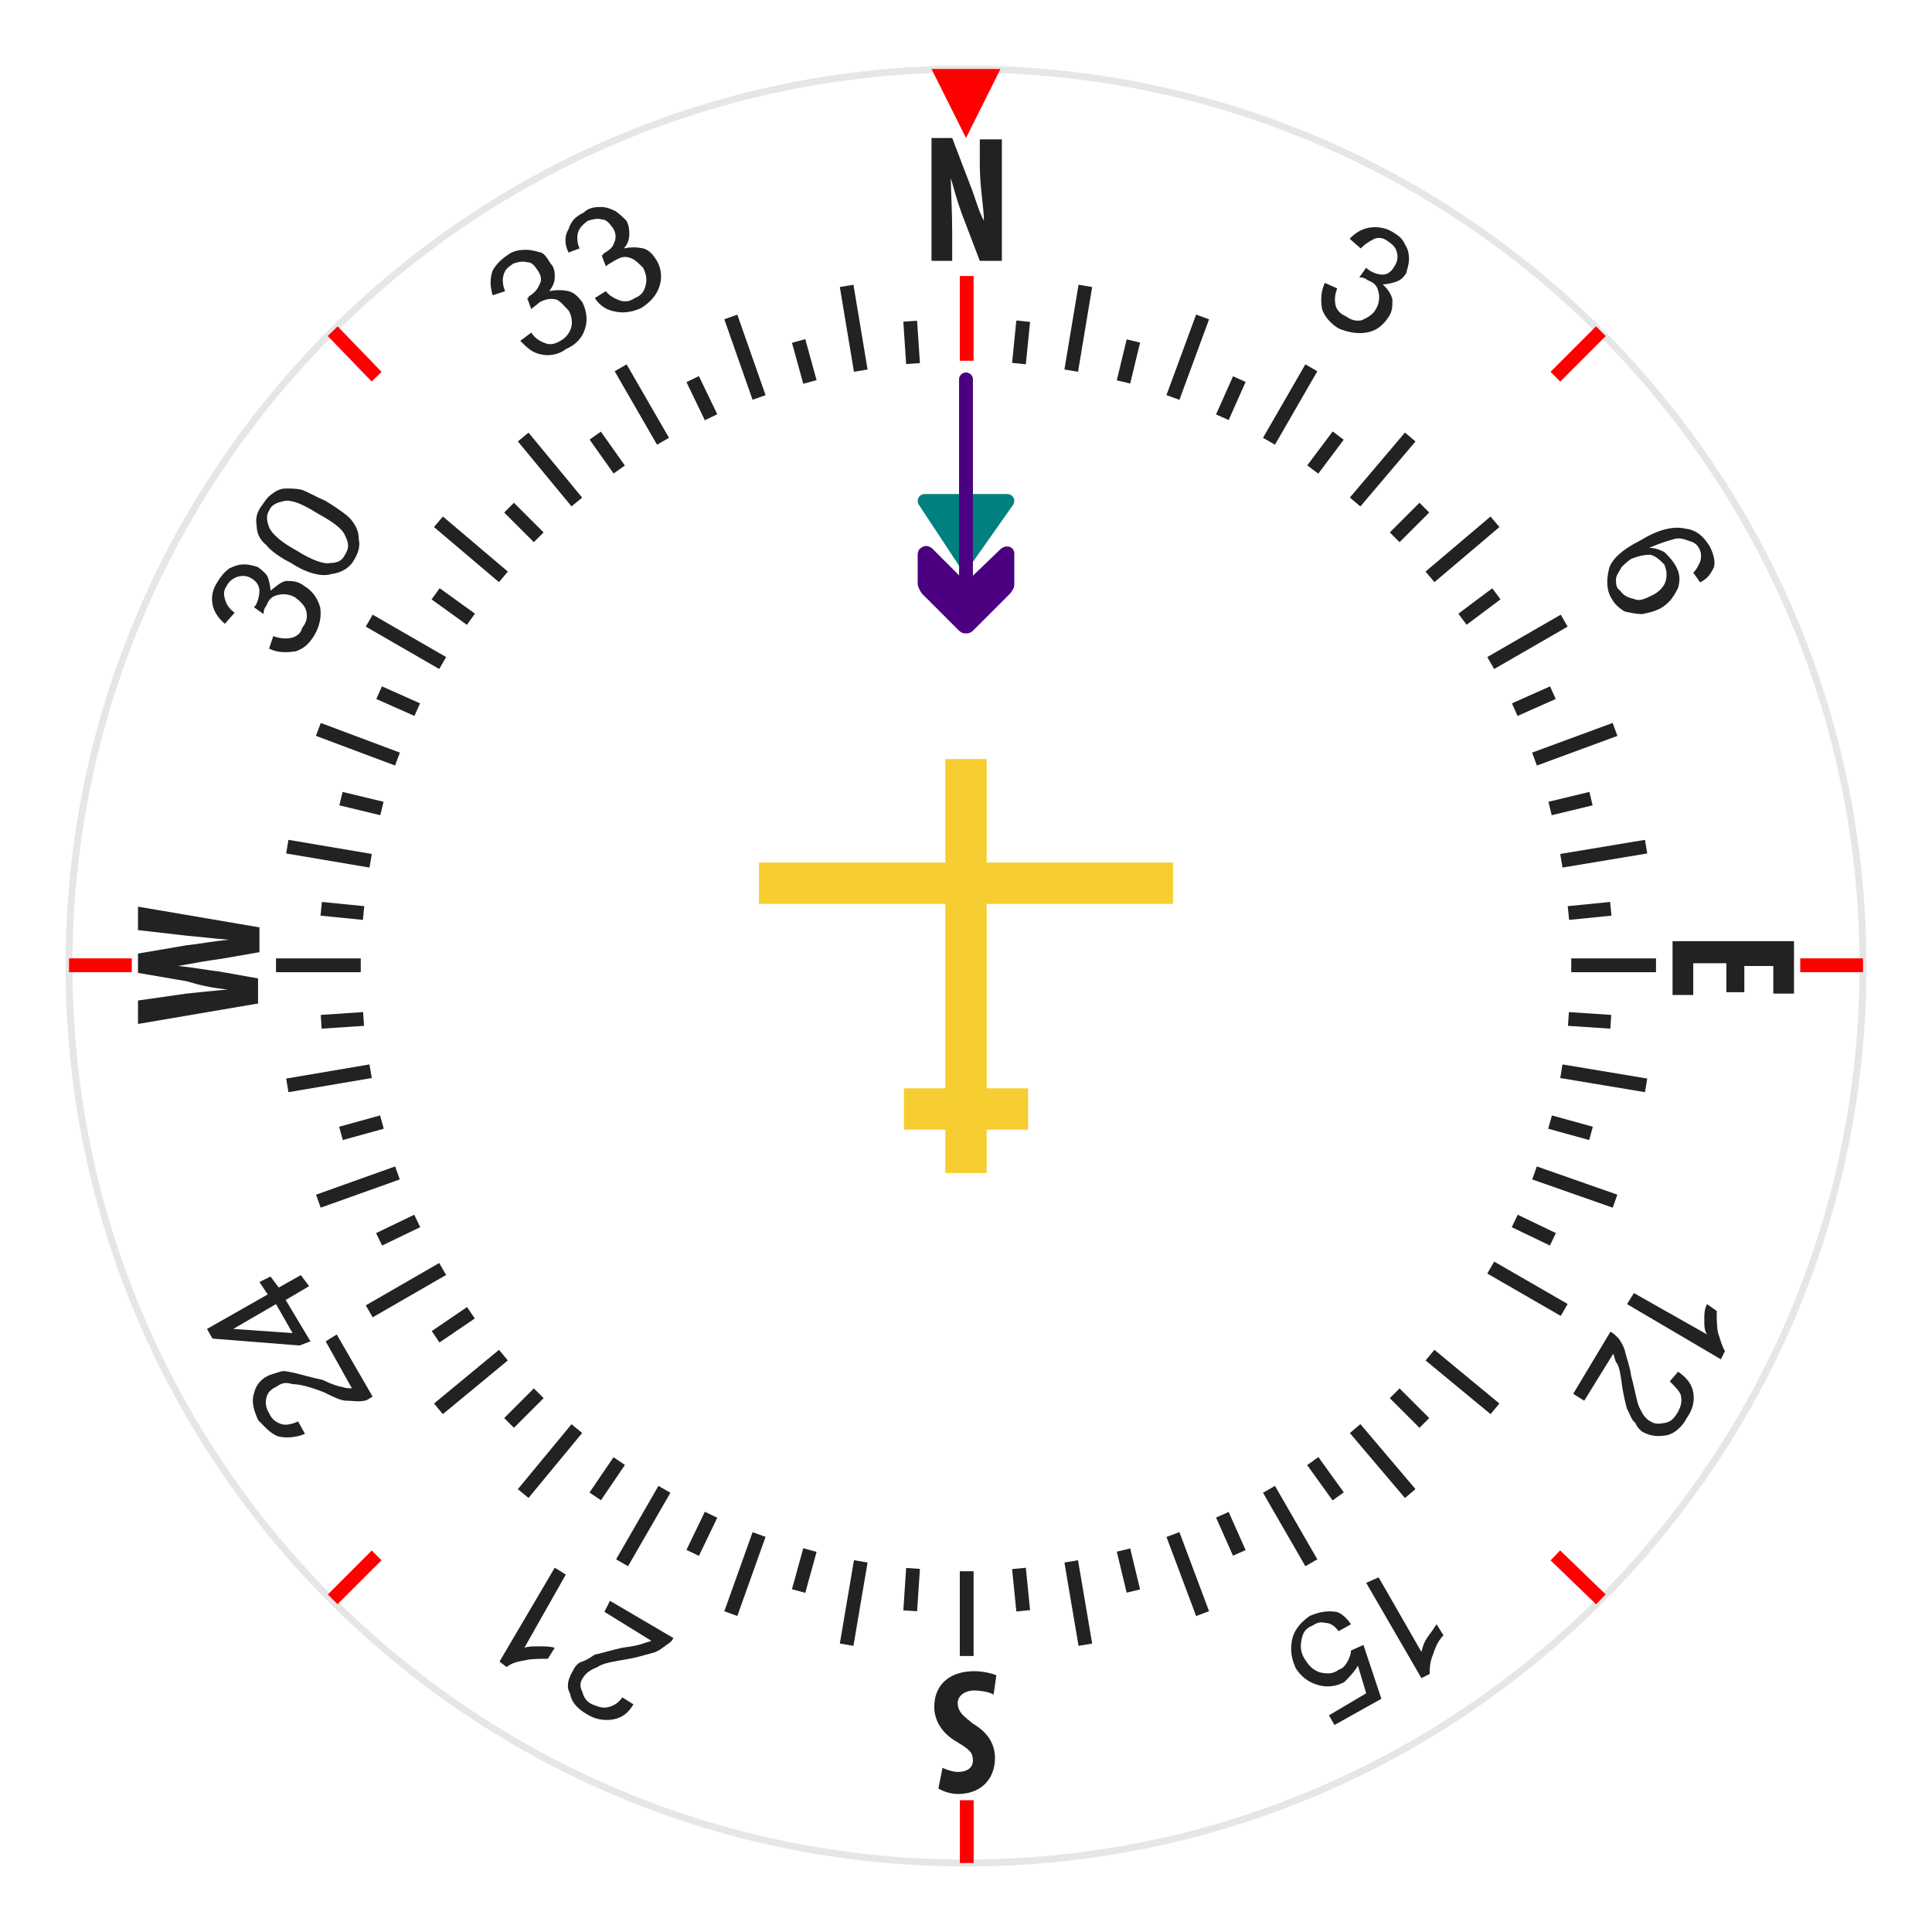
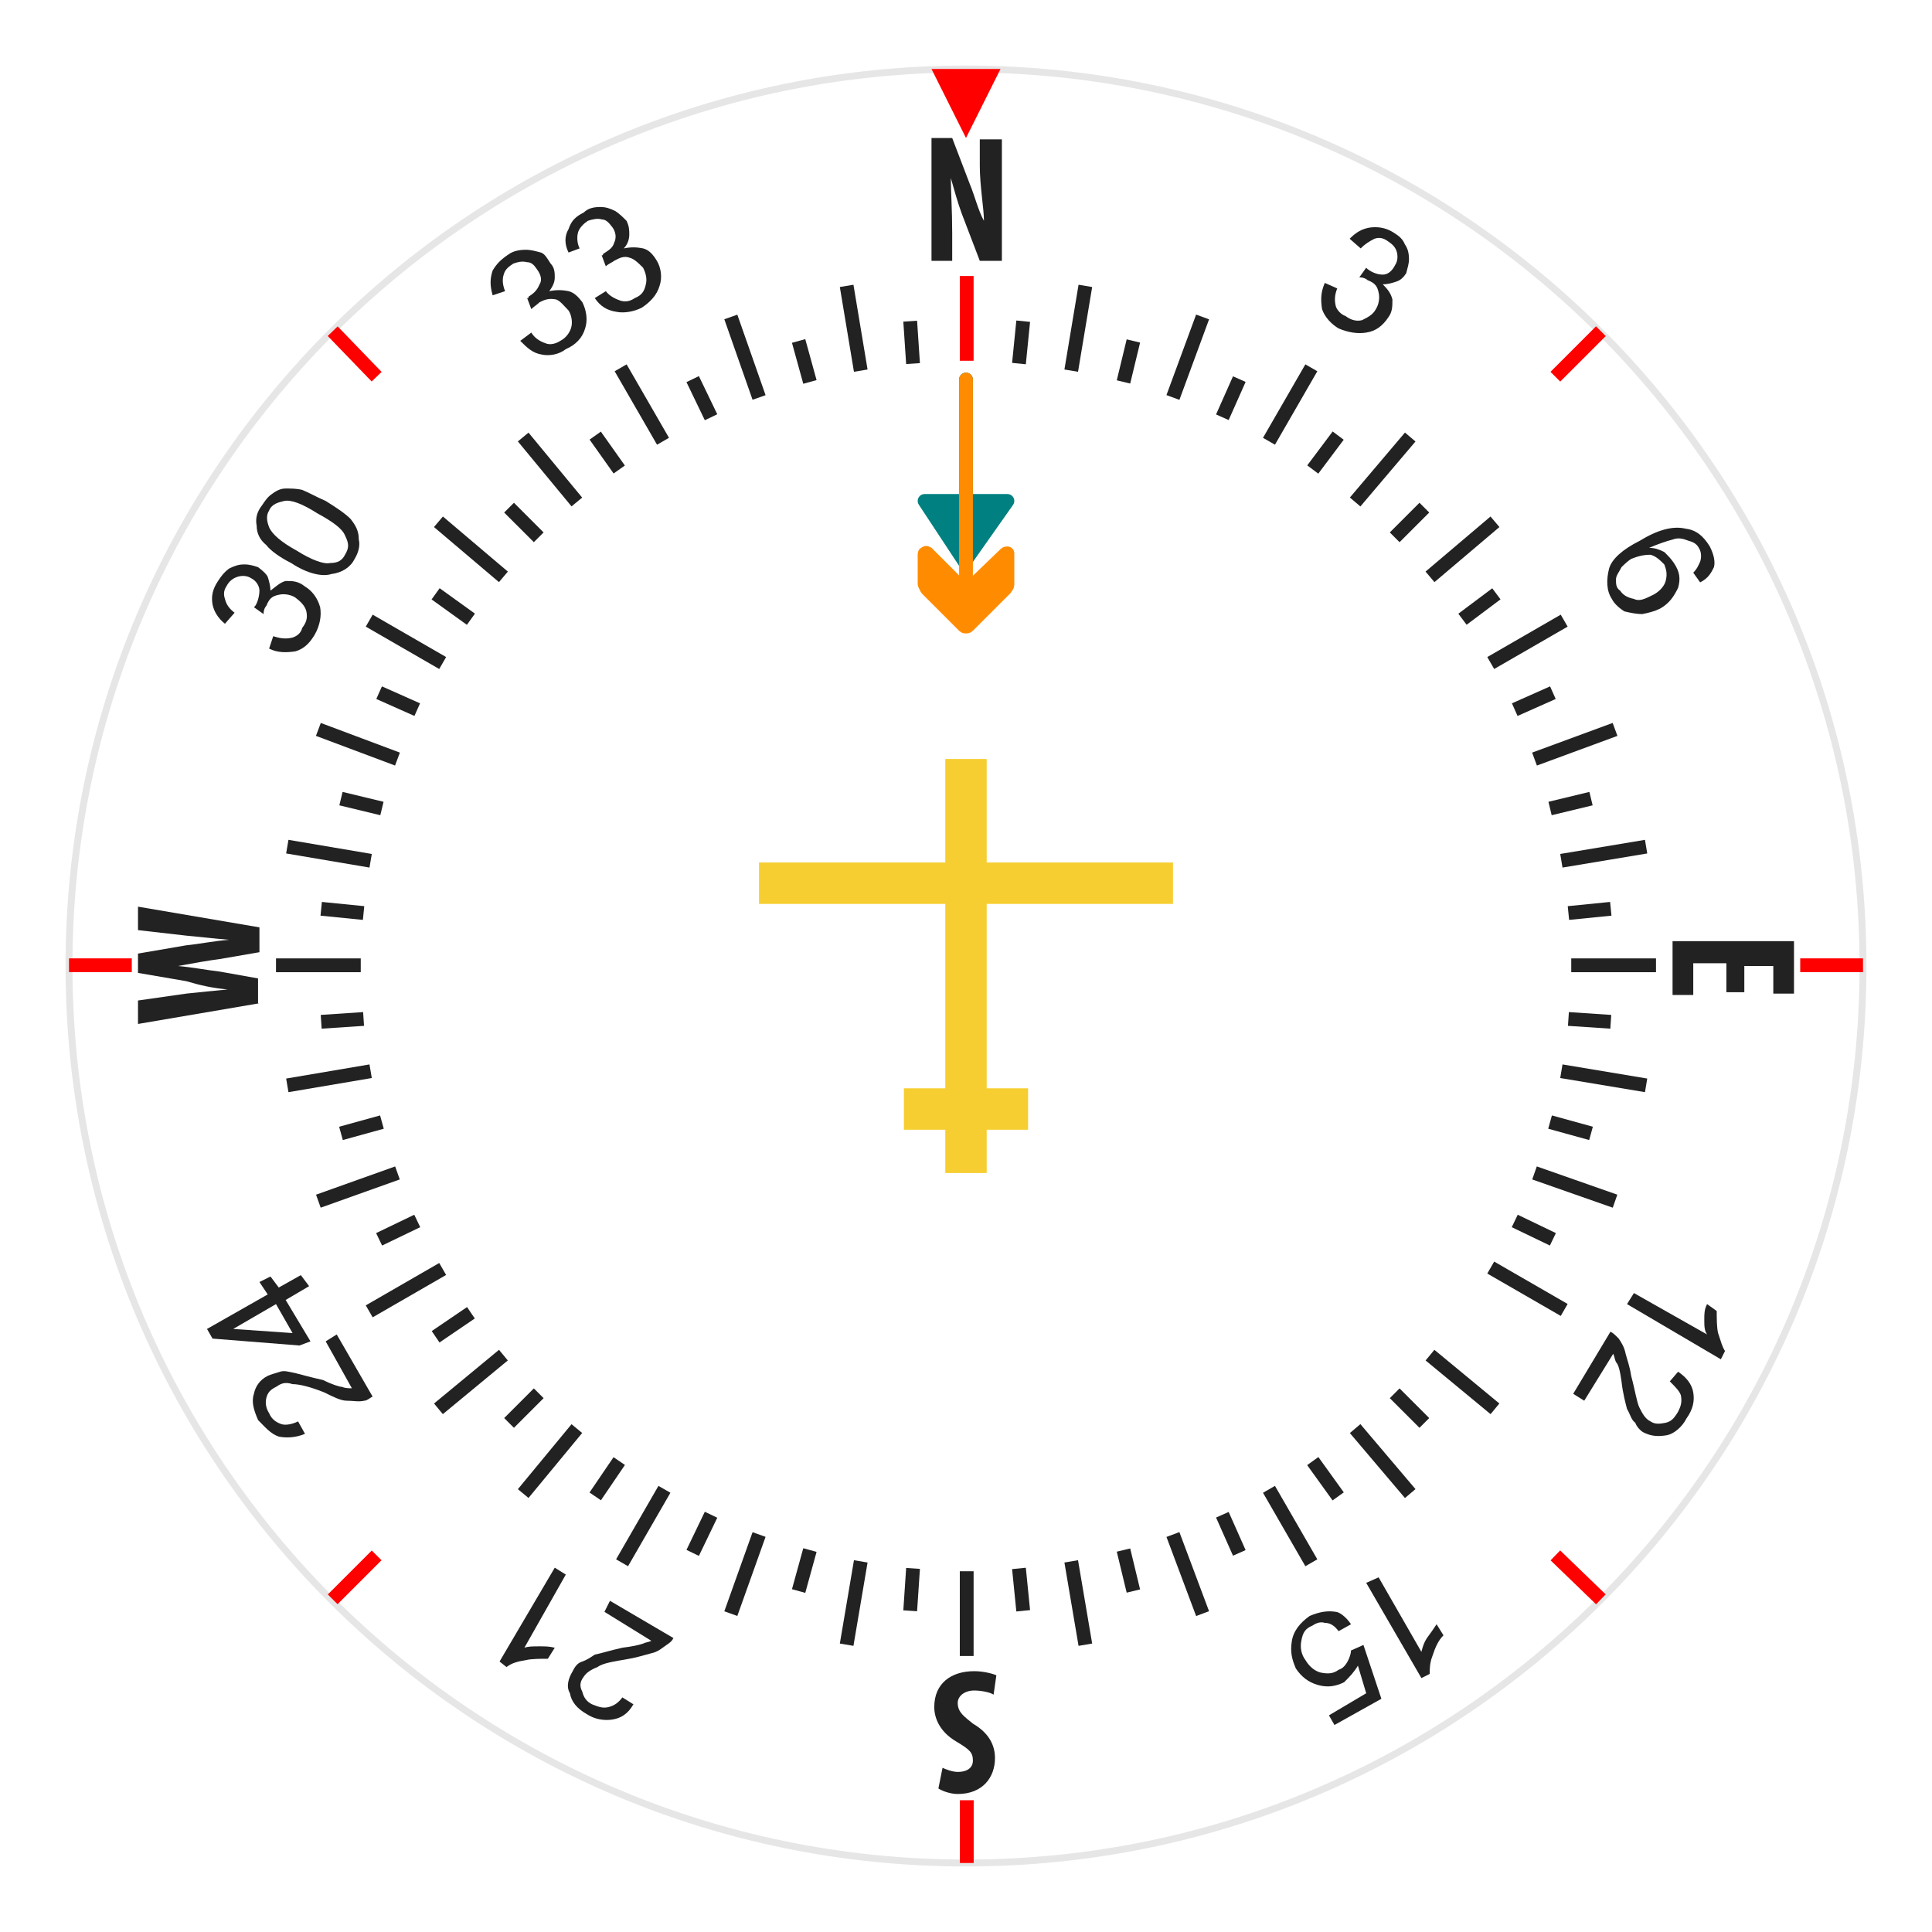
<svg xmlns="http://www.w3.org/2000/svg" viewBox="0 0 140 140">
  <style type="text/css">
		.text_color{fill:#222;}
		.border_ring{stroke:#E6E6E6;stroke-width:0.5;fill:none;}
		.aircraft_symbol{fill:none;stroke:#F7CE31;stroke-width:2;}
		.arrow1_line{fill:none;stroke:#F7CE31;stroke-width:2;}
		.arrow1_head{fill:#F7CE31;}
		.red_markers{fill:none;stroke:#FF0000;}
		.dial_markers{fill:none;stroke:#222;}
		.north_marker{fill:#FF0000;}
        .arrows{stroke-width:1;stroke-dasharray:0;stroke-dashoffset: 0;stroke-linecap: round;}
        .windArrow{fill:teal;stroke:teal;}
        .crossWindArrow{fill:none;stroke:#000000;display: none;}
        .headWindArrow{fill:none;stroke:#000000;display:none;}
-         .meanWindArrow{fill:indigo;stroke:indigo;}
+         .meanWindArrow{fill:darkorange;stroke:darkorange;}
	</style>
  <defs>
    <marker id="IDI_13" refX="0" refY="0" orient="auto" markerUnits="strokeWidth" style="overflow:visible;" markerWidth="6.343" markerHeight="6.343" viewBox="-5.401 -3.172 6.343 6.343" class="">
      <path class="meanWindArrow" d="M 28.6 10.6 L 28.4 10.7 L 25.7 13.4 C 25.7 13.5 25.6 13.5 25.7 13.5 C 25.7 13.6 25.7 13.6 25.8 13.6 L 27.9 13.6 C 27.9 13.6 28 13.6 28.1 13.5 C 28.2 13.5 28.3 13.4 28.3 13.4 L 30.9 10.8 C 31 10.7 31 10.7 31 10.6 C 31 10.5 31 10.5 30.9 10.4 L 28.3 7.8 C 28.2 7.7 28.2 7.7 28.1 7.7 C 28.1 7.6 28 7.6 27.9 7.6 L 25.9 7.6 C 25.8 7.6 25.7 7.6 25.7 7.6 C 25.7 7.7 25.7 7.7 25.8 7.8 L 28.3 10.4 L 28.6 10.6 Z" stroke-width="1.0" transform="matrix(1,0,0,1,-30.6,-10.6)" stroke-opacity="1" fill-opacity="1" stroke-linejoin="round" data-mantain-aspect-ratio="true" />
    </marker>
    <marker id="IDI_14" refX="0" refY="0" orient="auto" markerUnits="strokeWidth" style="overflow:visible;" markerWidth="4.98" markerHeight="6.542" viewBox="-4.051 -3.271 4.98 6.542">
      <path class="windArrow" d="M 69.4 21.1 L 73.8 24.2 L 69.4 27.1 L 69.4 21.1 Z" stroke-width="1.0" stroke-linejoin="round" transform="matrix(1,0,0,1,-73.1,-24.1)" data-mantain-aspect-ratio="true" />
    </marker>
    <marker id="IDI_51" refX="0" refY="0" orient="auto-start-reverse" markerUnits="strokeWidth" style="overflow:visible;" markerWidth="4.51" markerHeight="6.053" viewBox="-3.6 -3.016 4.51 6.053">
      <path class="crossWindArrow" d="M 11.9 8.8 L 14.9 11.2 L 11.9 13.7" stroke-width="1.2" transform="matrix(1,0,0,1,-15,-11.2)" stroke-opacity="1" fill-opacity="1" data-mantain-aspect-ratio="true" />
    </marker>
    <marker id="IDI_121587" refX="0" refY="0" orient="auto-start-reverse" markerUnits="strokeWidth" style="overflow:visible;" markerWidth="4.713" markerHeight="7.69" viewBox="-4.013 -3.845 4.713 7.69">
      <path class="headWindArrow" d="M 10.135 10.666 L 12.694 13.701 L 10.135 16.666 " stroke-width="1.3" transform="matrix(1 0 0 1 -13.0715 -13.6664)" stroke-opacity="1" fill-opacity="1" stroke-linejoin="miter" stroke-linecap="round" data-mantain-aspect-ratio="true" />
    </marker>
  </defs>
  <g>
    <g transform="matrix(1,0,0,1,0,0)">
      <circle class="border_ring" cx="70" cy="70" r="65" />
      <g id="aircraftSymbol" transform="matrix(1,0,0,1,70,70) rotate(0,0,0) scale(1.5)">
        <line class="aircraft_symbol" x1="139.2" y1="56.455" x2="139.2" y2="76.454" transform="matrix(1 7.52694e-17 -7.52694e-17 1 -139.2 -66.4545)" />
        <line class="aircraft_symbol" x1="129.2" y1="62.455" x2="149.2" y2="62.455" transform="matrix(1 7.52694e-17 -7.52694e-17 1 -139.2 -66.4545)" />
        <line class="aircraft_symbol" x1="136.2" y1="73.364" x2="142.2" y2="73.364" transform="matrix(1 7.52694e-17 -7.52694e-17 1 -139.2 -66.4545)" />
      </g>
      <g id="dial_markers" transform="matrix(1,0,0,1,70,70)">
        <line class="red_markers" x1="142.477" y1="20.471" x2="142.477" y2="26.612" transform="matrix(1 0 0 1 -142.426 -70.4708)" />
        <line class="dial_markers" x1="138.383" y1="23.746" x2="138.588" y2="26.817" transform="matrix(1 0 0 1 -142.426 -70.4708)" />
        <line class="dial_markers" x1="130.297" y1="25.179" x2="131.116" y2="28.147" transform="matrix(1 0 0 1 -142.426 -70.4708)" />
        <line class="dial_markers" x1="122.62" y1="27.943" x2="123.951" y2="30.706" transform="matrix(1 0 0 1 -142.426 -70.4708)" />
        <line class="dial_markers" x1="115.558" y1="32.037" x2="117.298" y2="34.493" transform="matrix(1 0 0 1 -142.426 -70.4708)" />
        <line class="dial_markers" x1="109.314" y1="37.257" x2="111.464" y2="39.406" transform="matrix(1 0 0 1 -142.426 -70.4708)" />
        <line class="dial_markers" x1="103.992" y1="43.501" x2="106.551" y2="45.343" transform="matrix(1 0 0 1 -142.426 -70.4708)" />
        <line class="dial_markers" x1="99.898" y1="50.665" x2="102.661" y2="51.894" transform="matrix(1 0 0 1 -142.426 -70.4708)" />
        <line class="dial_markers" x1="97.134" y1="58.342" x2="100.102" y2="59.058" transform="matrix(1 0 0 1 -142.426 -70.4708)" />
        <line class="dial_markers" x1="95.701" y1="66.326" x2="98.772" y2="66.632" transform="matrix(1 0 0 1 -142.426 -70.4708)" />
        <line class="dial_markers" x1="95.701" y1="74.514" x2="98.772" y2="74.309" transform="matrix(1 0 0 1 -142.426 -70.4708)" />
        <line class="dial_markers" x1="97.134" y1="82.6" x2="100.102" y2="81.781" transform="matrix(1 0 0 1 -142.426 -70.4708)" />
        <line class="dial_markers" x1="99.898" y1="90.276" x2="102.661" y2="88.946" transform="matrix(1 0 0 1 -142.426 -70.4708)" />
        <line class="dial_markers" x1="103.992" y1="97.339" x2="106.551" y2="95.599" transform="matrix(1 0 0 1 -142.426 -70.4708)" />
        <line class="dial_markers" x1="109.314" y1="103.582" x2="111.464" y2="101.433" transform="matrix(1 0 0 1 -142.426 -70.4708)" />
        <line class="dial_markers" x1="115.558" y1="108.905" x2="117.298" y2="106.346" transform="matrix(1 0 0 1 -142.426 -70.4708)" />
        <line class="dial_markers" x1="122.62" y1="112.999" x2="123.951" y2="110.235" transform="matrix(1 0 0 1 -142.426 -70.4708)" />
        <line class="dial_markers" x1="130.297" y1="115.763" x2="131.116" y2="112.794" transform="matrix(1 0 0 1 -142.426 -70.4708)" />
        <line class="dial_markers" x1="138.383" y1="117.195" x2="138.588" y2="114.125" transform="matrix(1 0 0 1 -142.426 -70.4708)" />
        <line class="dial_markers" x1="146.571" y1="117.195" x2="146.264" y2="114.125" transform="matrix(1 0 0 1 -142.426 -70.4708)" />
        <line class="dial_markers" x1="154.555" y1="115.763" x2="153.838" y2="112.794" transform="matrix(1 0 0 1 -142.426 -70.4708)" />
        <line class="dial_markers" x1="162.231" y1="112.999" x2="161.003" y2="110.235" transform="matrix(1 0 0 1 -142.426 -70.4708)" />
        <line class="dial_markers" x1="169.396" y1="108.905" x2="167.554" y2="106.346" transform="matrix(1 0 0 1 -142.426 -70.4708)" />
        <line class="dial_markers" x1="175.64" y1="103.582" x2="173.49" y2="101.433" transform="matrix(1 0 0 1 -142.426 -70.4708)" />
        <line class="dial_markers" x1="180.86" y1="97.339" x2="178.403" y2="95.599" tansform="matrix(1 0 0 1 -142.426 -70.4708)" />
        <line class="dial_markers" x1="184.954" y1="90.276" x2="182.19" y2="88.946" transform="matrix(1 0 0 1 -142.426 -70.4708)" />
        <line class="dial_markers" x1="187.717" y1="82.6" x2="184.749" y2="81.781" transform="matrix(1 0 0 1 -142.426 -70.4708)" />
        <line class="dial_markers" x1="189.15" y1="74.514" x2="186.08" y2="74.309" transform="matrix(1 0 0 1 -142.426 -70.4708)" />
        <line class="dial_markers" x1="189.15" y1="66.326" x2="186.08" y2="66.632" transform="matrix(1 0 0 1 -142.426 -70.4708)" />
        <line class="dial_markers" x1="187.717" y1="58.342" x2="184.749" y2="59.058" transform="matrix(1 0 0 1 -142.426 -70.4708)" />
        <line class="dial_markers" x1="184.954" y1="50.665" x2="182.19" y2="51.894" transform="matrix(1 0 0 1 -142.426 -70.4708)" />
        <line class="dial_markers" x1="180.86" y1="43.501" x2="178.403" y2="45.343" transform="matrix(1 0 0 1 -142.426 -70.4708)" />
        <line class="dial_markers" x1="175.64" y1="37.257" x2="173.49" y2="39.406" transform="matrix(1 0 0 1 -142.426 -70.4708)" />
        <line class="dial_markers" x1="169.396" y1="32.037" x2="167.554" y2="34.493" transform="matrix(1 0 0 1 -142.426 -70.4708)" />
        <line class="dial_markers" x1="162.231" y1="27.943" x2="161.003" y2="30.706" transform="matrix(1 0 0 1 -142.426 -70.4708)" />
        <line class="dial_markers" x1="154.555" y1="25.179" x2="153.838" y2="28.147" transform="matrix(1 0 0 1 -142.426 -70.4708)" />
        <line class="dial_markers" x1="146.571" y1="23.746" x2="146.264" y2="26.817" transform="matrix(1 0 0 1 -142.426 -70.4708)" />
        <line class="dial_markers" x1="133.777" y1="21.187" x2="134.8" y2="27.329" transform="matrix(1 0 0 1 -142.426 -70.4708)" />
        <line class="dial_markers" x1="125.384" y1="23.439" x2="127.431" y2="29.273" transform="matrix(1 0 0 1 -142.426 -70.4708)" />
        <line class="dial_markers" x1="117.4" y1="27.124" x2="120.471" y2="32.446" transform="matrix(1 0 0 1 -142.426 -70.4708)" />
        <line class="dial_markers" x1="110.338" y1="32.139" x2="114.227" y2="36.847" transform="matrix(1 0 0 1 -142.426 -70.4708)" />
        <line class="dial_markers" x1="104.197" y1="38.281" x2="108.905" y2="42.272" transform="matrix(1 0 0 1 -142.426 -70.4708)" />
        <line class="dial_markers" x1="99.181" y1="45.445" x2="104.504" y2="48.516" transform="matrix(1 0 0 1 -142.426 -70.4708)" />
        <line class="dial_markers" x1="95.496" y1="53.327" x2="101.228" y2="55.476" transform="matrix(1 0 0 1 -142.426 -70.4708)" />
        <line class="dial_markers" x1="93.245" y1="61.822" x2="99.284" y2="62.845" transform="matrix(1 0 0 1 -142.426 -70.4708)" />
        <line class="dial_markers" x1="92.426" y1="70.42" x2="98.567" y2="70.42" transform="matrix(1 0 0 1 -142.426 -70.4708)" />
        <line class="dial_markers" x1="93.245" y1="79.12" x2="99.284" y2="78.096" transform="matrix(1 0 0 1 -142.426 -70.4708)" />
        <line class="dial_markers" x1="95.496" y1="87.513" x2="101.228" y2="85.466" transform="matrix(1 0 0 1 -142.426 -70.4708)" />
        <line class="dial_markers" x1="99.181" y1="95.496" x2="104.504" y2="92.426" transform="matrix(1 0 0 1 -142.426 -70.4708)" />
        <line class="dial_markers" x1="104.197" y1="102.559" x2="108.905" y2="98.669" transform="matrix(1 0 0 1 -142.426 -70.4708)" />
        <line class="dial_markers" x1="110.338" y1="108.7" x2="114.227" y2="103.992" transform="matrix(1 0 0 1 -142.426 -70.4708)" />
        <line class="dial_markers" x1="117.503" y1="113.715" x2="120.573" y2="108.393" transform="matrix(1 0 0 1 -142.426 -70.4708)" />
        <line class="dial_markers" x1="125.384" y1="117.4" x2="127.431" y2="111.668" transform="matrix(1 0 0 1 -142.426 -70.4708)" />
        <line class="dial_markers" x1="133.777" y1="119.652" x2="134.8" y2="113.613" transform="matrix(1 0 0 1 -142.426 -70.4708)" />
        <line class="dial_markers" x1="142.477" y1="120.471" x2="142.477" y2="114.33" transform="matrix(1 0 0 1 -142.426 -70.4708)" />
        <line class="dial_markers" x1="151.075" y1="119.652" x2="150.051" y2="113.613" transform="matrix(1 0 0 1 -142.426 -70.4708)" />
        <line class="dial_markers" x1="159.57" y1="117.4" x2="157.421" y2="111.668" transform="matrix(1 0 0 1 -142.426 -70.4708)" />
        <line class="dial_markers" x1="167.451" y1="113.715" x2="164.381" y2="108.393" transform="matrix(1 0 0 1 -142.426 -70.4708)" />
        <line class="dial_markers" x1="174.616" y1="108.7" x2="170.624" y2="103.992" transform="matrix(1 0 0 1 -142.426 -70.4708)" />
        <line class="dial_markers" x1="180.757" y1="102.559" x2="176.049" y2="98.669" transform="matrix(1 0 0 1 -142.426 -70.4708)" />
        <line class="dial_markers" x1="185.773" y1="95.394" x2="180.45" y2="92.323" transform="matrix(1 0 0 1 -142.426 -70.4708)" />
        <line class="dial_markers" x1="189.458" y1="87.513" x2="183.623" y2="85.466" transform="matrix(1 0 0 1 -142.426 -70.4708)" />
        <line class="dial_markers" x1="191.709" y1="79.12" x2="185.568" y2="78.096" transform="matrix(1 0 0 1 -142.426 -70.4708)" />
        <line class="dial_markers" x1="192.426" y1="70.42" x2="186.285" y2="70.42" transform="matrix(1 0 0 1 -142.426 -70.4708)" />
        <line class="dial_markers" x1="191.709" y1="61.822" x2="185.568" y2="62.845" transform="matrix(1 0 0 1 -142.426 -70.4708)" />
        <line class="dial_markers" x1="189.458" y1="53.327" x2="183.623" y2="55.476" transform="matrix(1 0 0 1 -142.426 -70.4708)" />
        <line class="dial_markers" x1="185.773" y1="45.445" x2="180.45" y2="48.516" transform="matrix(1 0 0 1 -142.426 -70.4708)" />
        <line class="dial_markers" x1="180.757" y1="38.281" x2="176.049" y2="42.272" transform="matrix(1 0 0 1 -142.426 -70.4708)" />
        <line class="dial_markers" x1="174.616" y1="32.139" x2="170.624" y2="36.847" transform="matrix(1 0 0 1 -142.426 -70.4708)" />
        <line class="dial_markers" x1="167.451" y1="27.124" x2="164.381" y2="32.446" transform="matrix(1 0 0 1 -142.426 -70.4708)" />
        <line class="dial_markers" x1="159.57" y1="23.439" x2="157.421" y2="29.273" transform="matrix(1 0 0 1 -142.426 -70.4708)" />
        <line class="dial_markers" x1="151.075" y1="21.187" x2="150.051" y2="27.329" transform="matrix(1 0 0 1 -142.426 -70.4708)" />
      </g>
      <g id="red_markers" transform="matrix(1,0,0,1,70,79.5)">
        <line class="red_markers" x1="115.556" y1="35.597" x2="112.371" y2="32.299" transform="matrix(1 0 0 1 -158.263 -87.7992)" />
        <line class="red_markers" x1="97.813" y1="78.246" x2="93.263" y2="78.246" transform="matrix(1 0 0 1 -158.263 -87.7992)" />
        <line class="red_markers" x1="115.556" y1="121.008" x2="112.371" y2="124.193" transform="matrix(1 0 0 1 -158.263 -87.7992)" />
        <line class="red_markers" x1="158.32" y1="138.75" x2="158.32" y2="143.299" transform="matrix(1 0 0 1 -158.263 -87.7992)" />
        <line class="red_markers" x1="200.971" y1="121.008" x2="204.269" y2="124.193" transform="matrix(1 0 0 1 -158.263 -87.7992)" />
        <line class="red_markers" x1="218.714" y1="78.246" x2="223.263" y2="78.246" transform="matrix(1 0 0 1 -158.263 -87.7992)" />
        <line class="red_markers" x1="200.971" y1="35.597" x2="204.269" y2="32.299" transform="matrix(1 0 0 1 -158.263 -87.7992)" />
      </g>
      <path class="north_marker" d="M 2.5 -2.5 L 0 2.5 L -2.5 -2.5 L 2.5 -2.5 Z" stroke-linecap="butt" stroke-linejoin="miter" transform="matrix(1,0,0,1,70,7.5)" stroke-width="1.182" />
      <g id="txt_copy" transform="matrix(1,0,0,1,70,70)">
        <path class="text_color" d="M 148.6 23.5 L 148.6 14.8 L 150.1 14.8 L 151.4 18.2 C 151.7 18.9 152 20.1 152.4 20.8 L 152.4 20.8 C 152.4 19.9 152.1 18.3 152.1 16.8 L 152.1 14.9 L 153.7 14.9 L 153.7 23.7 L 152.1 23.7 L 150.8 20.3 C 150.5 19.5 150.2 18.4 150 17.7 L 150 17.7 C 150 18.6 150.1 20 150.1 21.7 L 150.1 23.7 L 148.6 23.7 L 148.6 23.5 Z" transform="matrix(1,0,0,1,-151.1,-74.8)" stroke-width="1.09" />
        <path class="text_color" d="M 99.9 77.5 L 91.1 79 L 91.1 77.3 L 94.6 76.8 C 95.6 76.7 96.5 76.6 97.6 76.5 L 97.6 76.5 C 96.5 76.4 95.6 76.2 94.6 75.9 L 91.1 75.3 L 91.1 73.9 L 94.6 73.3 C 95.6 73.2 96.5 73 97.7 72.9 L 97.7 72.9 C 96.5 72.8 95.7 72.7 94.6 72.6 L 91.1 72.2 L 91.1 70.5 L 99.9 72 L 99.9 73.8 L 97 74.3 C 96.2 74.4 95.1 74.6 94 74.8 L 94 74.8 C 95.1 74.9 96.1 75.1 97 75.2 L 99.8 75.7 L 99.8 77.5 L 99.9 77.5 Z" transform="matrix(1,0,0,1,-151.1,-74.8)" stroke-width="1.09" />
        <path class="text_color" d="M 153.1 127.6 C 152.8 127.4 152.1 127.3 151.7 127.3 C 151 127.3 150.5 127.7 150.5 128.2 C 150.5 128.9 151 129.2 151.6 129.7 C 152.8 130.4 153.2 131.3 153.2 132.2 C 153.2 133.6 152.3 134.8 150.5 134.8 C 150 134.8 149.4 134.6 149.1 134.4 L 149.4 132.9 C 149.6 133 150.1 133.2 150.5 133.2 C 151.3 133.2 151.6 132.8 151.6 132.4 C 151.6 131.8 151.4 131.6 150.4 131 C 149.2 130.3 148.8 129.3 148.8 128.5 C 148.8 126.8 150 125.9 151.7 125.9 C 152.4 125.9 153.1 126.1 153.3 126.2 L 153.1 127.6 Z" transform="matrix(1,0,0,1,-151.1,-74.8)" stroke-width="1.09" />
        <path class="text_color" d="M 206.2 76.6 L 206.2 74.6 L 203.8 74.6 L 203.8 76.9 L 202.3 76.9 L 202.3 73 L 211.1 73 L 211.1 76.8 L 209.6 76.8 L 209.6 74.8 L 207.5 74.8 L 207.5 76.7 L 206.2 76.7 L 206.2 76.6 Z" transform="matrix(1,0,0,1,-151.1,-74.8)" stroke-width="1.09" />
      </g>
      <g id="outlines_1_" transform="matrix(1,0,0,1,70,70)">
        <path class="text_color" d="M 120.9 30.5 L 121.7 29.9 C 122 30.4 122.5 30.6 122.8 30.7 C 123.1 30.8 123.5 30.7 123.8 30.5 C 124.2 30.3 124.5 29.9 124.6 29.5 C 124.7 29.1 124.6 28.6 124.4 28.3 C 124.1 28 123.8 27.6 123.5 27.5 C 123 27.4 122.7 27.5 122.3 27.7 C 122.1 27.9 121.9 28 121.7 28.2 L 121.4 27.4 C 121.5 27.4 121.5 27.4 121.5 27.3 C 121.8 27.1 122.1 26.9 122.3 26.4 C 122.5 26.1 122.4 25.7 122.1 25.3 C 121.9 25 121.7 24.8 121.4 24.8 C 121 24.7 120.7 24.8 120.4 24.9 C 120.1 25.1 119.8 25.3 119.7 25.7 C 119.6 26 119.6 26.4 119.8 26.9 L 118.9 27.2 C 118.7 26.5 118.7 26 118.9 25.4 C 119.2 24.9 119.5 24.6 120.1 24.2 C 120.4 24 120.8 23.9 121.3 23.9 C 121.7 23.9 122 24 122.4 24.1 C 122.7 24.2 122.9 24.6 123.1 24.9 C 123.4 25.2 123.4 25.6 123.4 25.9 C 123.4 26.2 123.3 26.5 123 26.9 C 123.5 26.8 123.9 26.8 124.4 26.9 C 124.8 27 125.1 27.3 125.4 27.7 C 125.7 28.3 125.8 29 125.6 29.6 C 125.4 30.3 124.9 30.8 124.2 31.1 C 123.7 31.5 123 31.6 122.5 31.5 C 121.8 31.4 121.4 31 120.9 30.5 Z" transform="matrix(1,0,0,1,-153.2,-75.8)" stroke-width="1.133" />
        <path class="text_color" d="M 126.3 27.4 L 127.1 26.9 C 127.4 27.3 127.9 27.5 128.2 27.6 C 128.6 27.7 128.9 27.6 129.2 27.4 C 129.7 27.2 129.9 26.9 130 26.4 C 130.1 26 130 25.6 129.8 25.2 C 129.5 24.9 129.2 24.6 128.9 24.5 C 128.4 24.3 128.1 24.5 127.7 24.7 C 127.6 24.8 127.3 24.9 127.1 25.1 L 126.8 24.3 C 126.9 24.3 126.9 24.3 126.9 24.2 C 127.2 24 127.6 23.8 127.7 23.4 C 127.9 23 127.8 22.6 127.6 22.3 C 127.3 21.9 127.1 21.7 126.8 21.7 C 126.5 21.6 126.1 21.7 125.8 21.8 C 125.5 22 125.2 22.3 125.1 22.6 C 125 22.9 125 23.4 125.2 23.8 L 124.4 24.1 C 124.1 23.5 124.1 22.9 124.4 22.4 C 124.6 21.8 124.9 21.5 125.5 21.2 C 125.8 20.9 126.2 20.8 126.7 20.8 C 127.1 20.8 127.4 20.9 127.8 21.1 C 128.1 21.3 128.3 21.5 128.6 21.8 C 128.8 22.2 128.8 22.5 128.8 22.8 C 128.8 23.1 128.7 23.5 128.4 23.8 C 128.9 23.7 129.3 23.7 129.8 23.8 C 130.2 23.9 130.5 24.2 130.8 24.7 C 131.1 25.2 131.2 25.9 131 26.5 C 130.8 27.2 130.3 27.7 129.7 28.1 C 129.1 28.4 128.4 28.5 127.9 28.4 C 127.2 28.3 126.7 28 126.3 27.4 Z" transform="matrix(1,0,0,1,-153.2,-75.8)" stroke-width="1.133" />
        <path class="text_color" d="M 102.7 52.8 L 103 51.9 C 103.6 52.1 104 52.1 104.4 52 C 104.7 51.9 105 51.7 105.1 51.3 C 105.4 50.9 105.5 50.6 105.4 50.1 C 105.3 49.7 105 49.4 104.6 49.1 C 104.3 48.9 103.8 48.8 103.4 48.9 C 102.9 49 102.7 49.2 102.5 49.7 C 102.4 49.8 102.3 50 102.3 50.3 L 101.6 49.8 C 101.6 49.8 101.7 49.7 101.7 49.7 C 101.9 49.4 102 48.9 102 48.6 C 102 48.3 101.8 47.9 101.4 47.7 C 101.1 47.5 100.7 47.5 100.4 47.6 C 100.1 47.7 99.8 47.9 99.6 48.3 C 99.4 48.6 99.4 48.9 99.5 49.2 C 99.6 49.6 99.8 49.9 100.2 50.2 L 99.5 51 C 99 50.6 98.7 50.1 98.6 49.6 C 98.5 49 98.6 48.5 99 47.9 C 99.2 47.6 99.4 47.3 99.8 47 C 100.2 46.8 100.5 46.7 100.9 46.7 C 101.3 46.7 101.6 46.8 101.9 46.9 C 102.3 47.2 102.5 47.4 102.6 47.6 C 102.7 47.9 102.8 48.3 102.8 48.6 C 103.2 48.3 103.5 48 103.9 47.9 C 104.4 47.9 104.8 47.9 105.3 48.3 C 105.8 48.6 106.2 49.1 106.4 49.8 C 106.5 50.4 106.4 51.1 106 51.8 C 105.7 52.3 105.3 52.8 104.6 53 C 103.9 53.1 103.3 53.1 102.7 52.8 Z" transform="matrix(1,0,0,1,-153.2,-75.8)" stroke-width="1.133" />
        <path class="text_color" d="M 104.3 46.6 C 103.5 46.2 102.8 45.7 102.5 45.3 C 102 44.9 101.8 44.4 101.8 43.9 C 101.7 43.4 101.8 42.9 102.2 42.4 C 102.4 42.1 102.6 41.8 102.9 41.6 C 103.3 41.3 103.6 41.2 103.9 41.2 C 104.3 41.2 104.7 41.2 105.1 41.3 C 105.6 41.5 106.1 41.8 106.8 42.1 C 107.6 42.6 108.2 43 108.6 43.4 C 109 43.9 109.2 44.3 109.2 44.9 C 109.3 45.3 109.2 45.8 108.9 46.3 C 108.6 46.9 108 47.3 107.2 47.4 C 106.6 47.6 105.5 47.4 104.3 46.6 Z M 104.7 45.7 C 105.8 46.4 106.7 46.7 107.1 46.6 C 107.7 46.6 108 46.4 108.2 46 C 108.5 45.5 108.5 45.2 108.2 44.6 C 108 44.1 107.3 43.6 106.2 43 C 105.1 42.3 104.3 42 103.8 42.1 C 103.4 42.2 102.9 42.3 102.7 42.8 C 102.5 43.1 102.5 43.5 102.7 44 C 102.9 44.5 103.6 45.1 104.7 45.7 Z" transform="matrix(1,0,0,1,-153.2,-75.8)" stroke-width="1.133" />
        <path class="text_color" d="M 106.8 103 L 107.6 102.5 L 110.2 107 C 110 107.1 109.8 107.3 109.6 107.3 C 109.2 107.4 108.8 107.3 108.3 107.3 C 107.9 107.3 107.3 107 106.7 106.7 C 105.7 106.3 104.9 106.1 104.4 106.1 C 103.8 105.9 103.5 106.1 103.2 106.3 C 102.8 106.5 102.6 106.7 102.5 107.1 C 102.4 107.5 102.5 107.9 102.7 108.2 C 102.9 108.7 103.3 108.9 103.6 109 C 103.9 109.1 104.4 109 104.8 108.8 L 105.3 109.7 C 104.6 110 103.9 110 103.4 109.9 C 102.8 109.7 102.4 109.2 101.9 108.7 C 101.6 108 101.4 107.4 101.6 106.8 C 101.7 106.3 102 105.8 102.6 105.5 C 102.8 105.4 103.2 105.3 103.5 105.2 C 103.8 105.1 104.1 105.2 104.6 105.3 C 105 105.4 105.7 105.6 106.6 105.8 C 107.2 106.1 107.8 106.3 108 106.3 C 108.2 106.4 108.5 106.4 108.7 106.4 L 106.8 103 Z" transform="matrix(1,0,0,1,-153.2,-75.8)" stroke-width="1.133" />
        <path class="text_color" d="M 105.6 99 L 103.9 100 L 105.7 103 L 104.9 103.3 L 98.6 102.8 L 98.2 102.1 L 102.6 99.6 L 102 98.7 L 102.8 98.3 L 103.4 99.1 L 105 98.2 L 105.6 99 Z M 103.2 100.3 L 100.1 102.1 L 104.4 102.4 L 103.2 100.3 Z" transform="matrix(1,0,0,1,-153.2,-75.8)" stroke-width="1.133" />
        <path class="text_color" d="M 127 122.6 L 127.4 121.8 L 132 124.5 C 131.9 124.7 131.8 124.8 131.5 125 C 131.2 125.2 130.9 125.5 130.4 125.6 C 130 125.7 129.4 125.9 128.8 126 C 127.7 126.2 126.9 126.3 126.5 126.6 C 126 126.8 125.7 127 125.5 127.3 C 125.2 127.7 125.2 128 125.4 128.4 C 125.5 128.8 125.7 129.1 126.1 129.3 C 126.6 129.5 126.9 129.6 127.3 129.5 C 127.7 129.4 128 129.2 128.3 128.8 L 129.1 129.3 C 128.7 130 128.2 130.3 127.6 130.4 C 127 130.5 126.3 130.4 125.7 130 C 125 129.6 124.6 129.1 124.5 128.5 C 124.2 128 124.4 127.4 124.7 126.9 C 124.8 126.7 125 126.3 125.4 126.2 C 125.7 126.1 126 125.9 126.3 125.7 C 126.8 125.6 127.4 125.4 128.3 125.2 C 129.1 125.1 129.5 125 129.8 124.9 C 130 124.8 130.2 124.8 130.4 124.7 L 127 122.6 Z" transform="matrix(1,0,0,1,-153.2,-75.8)" stroke-width="1.133" />
        <path class="text_color" d="M 123.4 119.4 L 124.2 119.9 L 121.2 125.2 C 121.5 125.1 121.8 125.1 122.3 125.1 C 122.7 125.1 123 125.1 123.4 125.2 L 122.9 126 C 122.4 126 121.7 126 121.3 126.1 C 120.7 126.2 120.3 126.3 119.9 126.6 L 119.4 126.2 L 123.4 119.4 Z" transform="matrix(1,0,0,1,-153.2,-75.8)" stroke-width="1.133" />
        <path class="text_color" d="M 182.2 120.5 L 183.1 120.1 L 186.2 125.5 C 186.3 125.1 186.4 124.8 186.6 124.5 C 186.9 124.1 187.1 123.8 187.3 123.5 L 187.8 124.3 C 187.4 124.7 187.2 125.2 187 125.8 C 186.8 126.3 186.8 126.8 186.8 127.1 L 186.2 127.4 L 182.2 120.5 Z" transform="matrix(1,0,0,1,-153.2,-75.8)" stroke-width="1.133" />
        <path class="text_color" d="M 181.1 123.5 L 180.2 124 C 179.9 123.6 179.6 123.4 179.2 123.4 C 178.9 123.3 178.6 123.4 178.3 123.6 C 177.8 123.8 177.6 124.1 177.5 124.7 C 177.4 125.2 177.5 125.7 177.8 126.1 C 178.1 126.6 178.5 126.9 178.9 127 C 179.4 127.1 179.8 127.1 180.2 126.8 C 180.5 126.7 180.7 126.5 180.9 126.1 C 181 125.9 181.1 125.6 181.1 125.4 L 182 125 L 183.3 128.9 L 179.9 130.8 L 179.5 130.1 L 182.2 128.5 L 181.6 126.5 C 181.3 127 181 127.3 180.6 127.7 C 180 128 179.4 128.1 178.7 127.9 C 178 127.7 177.5 127.3 177.1 126.7 C 176.8 126 176.7 125.5 176.8 124.8 C 176.9 124 177.4 123.4 178.1 122.9 C 178.8 122.6 179.4 122.5 180 122.6 C 180.2 122.6 180.7 122.9 181.1 123.5 Z" transform="matrix(1,0,0,1,-153.2,-75.8)" stroke-width="1.133" />
        <path class="text_color" d="M 201.1 100.3 L 201.6 99.5 L 206.9 102.5 C 206.7 102.2 206.7 101.9 206.7 101.4 C 206.7 101 206.7 100.7 206.9 100.3 L 207.6 100.8 C 207.6 101.3 207.6 102 207.7 102.4 C 207.9 103 208 103.4 208.2 103.7 L 207.9 104.3 L 201.1 100.3 Z" transform="matrix(1,0,0,1,-153.2,-75.8)" stroke-width="1.133" />
        <path class="text_color" d="M 198 107.3 L 197.2 106.8 L 199.9 102.3 C 200.1 102.4 200.2 102.5 200.5 102.8 C 200.7 103.1 200.9 103.4 201 103.9 C 201.1 104.3 201.3 104.8 201.4 105.5 C 201.7 106.6 201.8 107.4 202 107.8 C 202.2 108.2 202.4 108.6 202.8 108.8 C 203.1 109 203.4 109 203.9 108.9 C 204.3 108.8 204.5 108.6 204.8 108.1 C 205 107.7 205.1 107.4 205 106.9 C 204.9 106.6 204.6 106.3 204.2 105.9 L 204.8 105.2 C 205.4 105.6 205.8 106.1 205.9 106.7 C 206 107.3 205.9 107.9 205.4 108.6 C 205.1 109.2 204.5 109.7 204 109.8 C 203.4 109.9 202.9 109.9 202.3 109.6 C 202.1 109.5 201.8 109.2 201.7 108.9 C 201.4 108.7 201.3 108.2 201.1 107.9 C 201 107.5 200.8 106.8 200.7 105.9 C 200.6 105.2 200.5 104.7 200.3 104.5 C 200.2 104.3 200.2 104.1 200.1 103.9 L 198 107.3 Z" transform="matrix(1,0,0,1,-153.2,-75.8)" stroke-width="1.133" />
        <path class="text_color" d="M 206.4 48 L 205.9 47.3 C 206.2 47 206.3 46.7 206.4 46.5 C 206.5 46.2 206.5 45.8 206.3 45.5 C 206.2 45.3 206 45.1 205.6 45 C 205.3 44.9 204.9 44.7 204.4 44.9 C 204 45 203.4 45.2 202.7 45.5 C 203.1 45.5 203.4 45.6 203.8 45.8 C 204.1 46.1 204.3 46.3 204.5 46.6 C 204.9 47.2 205 47.7 204.8 48.4 C 204.5 49 204.2 49.5 203.5 49.9 C 203.1 50.1 202.7 50.2 202.2 50.3 C 201.8 50.3 201.3 50.2 200.9 50.1 C 200.6 49.9 200.2 49.6 200 49.2 C 199.6 48.6 199.6 47.8 199.8 47 C 200 46.3 200.8 45.6 202 45 C 203.3 44.2 204.4 43.9 205.3 44.1 C 206.1 44.2 206.6 44.6 207.1 45.4 C 207.4 46 207.5 46.5 207.4 46.9 C 207.2 47.3 207 47.7 206.4 48 Z M 201.4 46.3 C 201.1 46.5 200.9 46.7 200.7 46.9 C 200.5 47.3 200.3 47.5 200.3 47.8 C 200.3 48.1 200.3 48.4 200.6 48.6 C 200.8 48.9 201.1 49.1 201.6 49.2 C 202 49.4 202.4 49.2 203 48.9 C 203.4 48.7 203.8 48.3 203.9 47.9 C 204 47.5 204 47.2 203.8 46.7 C 203.5 46.4 203.2 46.1 202.8 46 C 202.3 46 201.9 46.1 201.4 46.3 Z" transform="matrix(1,0,0,1,-153.2,-75.8)" stroke-width="1.133" />
        <path class="text_color" d="M 179.2 26.3 L 180.1 26.7 C 179.9 27.2 179.9 27.6 180 28 C 180.1 28.3 180.4 28.6 180.7 28.7 C 181.1 29 181.5 29.1 181.9 29 C 182.3 28.8 182.7 28.6 182.9 28.2 C 183.1 27.9 183.2 27.4 183.1 27 C 183 26.5 182.8 26.3 182.3 26.1 C 182.2 26 182 25.9 181.7 25.9 L 182.2 25.2 C 182.2 25.2 182.3 25.3 182.3 25.3 C 182.7 25.6 183.1 25.7 183.4 25.7 C 183.8 25.7 184.1 25.4 184.3 25 C 184.5 24.7 184.5 24.3 184.4 24 C 184.3 23.7 184.1 23.5 183.8 23.3 C 183.4 23 183.1 23 182.8 23.1 C 182.4 23.3 182.1 23.5 181.8 23.8 L 181 23.1 C 181.5 22.6 181.9 22.4 182.4 22.3 C 183 22.2 183.6 22.3 184.1 22.6 C 184.4 22.8 184.8 23 185 23.5 C 185.2 23.8 185.3 24.1 185.3 24.6 C 185.3 24.9 185.2 25.2 185.1 25.6 C 184.9 25.9 184.7 26.1 184.4 26.2 C 184.1 26.3 183.8 26.4 183.4 26.4 C 183.8 26.8 184 27.1 184.1 27.5 C 184.1 28 184.1 28.4 183.8 28.8 C 183.4 29.4 182.9 29.8 182.2 29.9 C 181.6 30 180.9 29.9 180.2 29.6 C 179.7 29.3 179.2 28.8 179 28.2 C 178.9 27.5 178.9 27 179.2 26.3 Z" transform="matrix(1,0,0,1,-153.2,-75.8)" stroke-width="1.133" />
      </g>
      <line id="crossWindArrow" class="crossWindArrow arrows" x1="0" y1="-38" x2="0" y2="38" transform="matrix(1 0 0 1 70 70)" marker-start="url(#IDI_51)" />
      <line id="headWindArrow" class="headWindArrow arrows" x1="-0" y1="-38" x2="0" y2="38" transform="matrix(1 0 0 1 70 70)" marker-start="url(#IDI_121587)" />
      <line id="windArrow" class="windArrow arrows" x1="0" y1="-42.5" x2="0" y2="-30" transform="matrix(1 0 0 1 70 70)" marker-end="url(#IDI_14)" />
      <line id="meanWindArrow" class="meanWindArrow arrows" x1="0" y1="-42.5" x2="0" y2="-25" transform="matrix(1 0 0 1 70 70)" marker-end="url(#IDI_13)" />
    </g>
  </g>
</svg>
